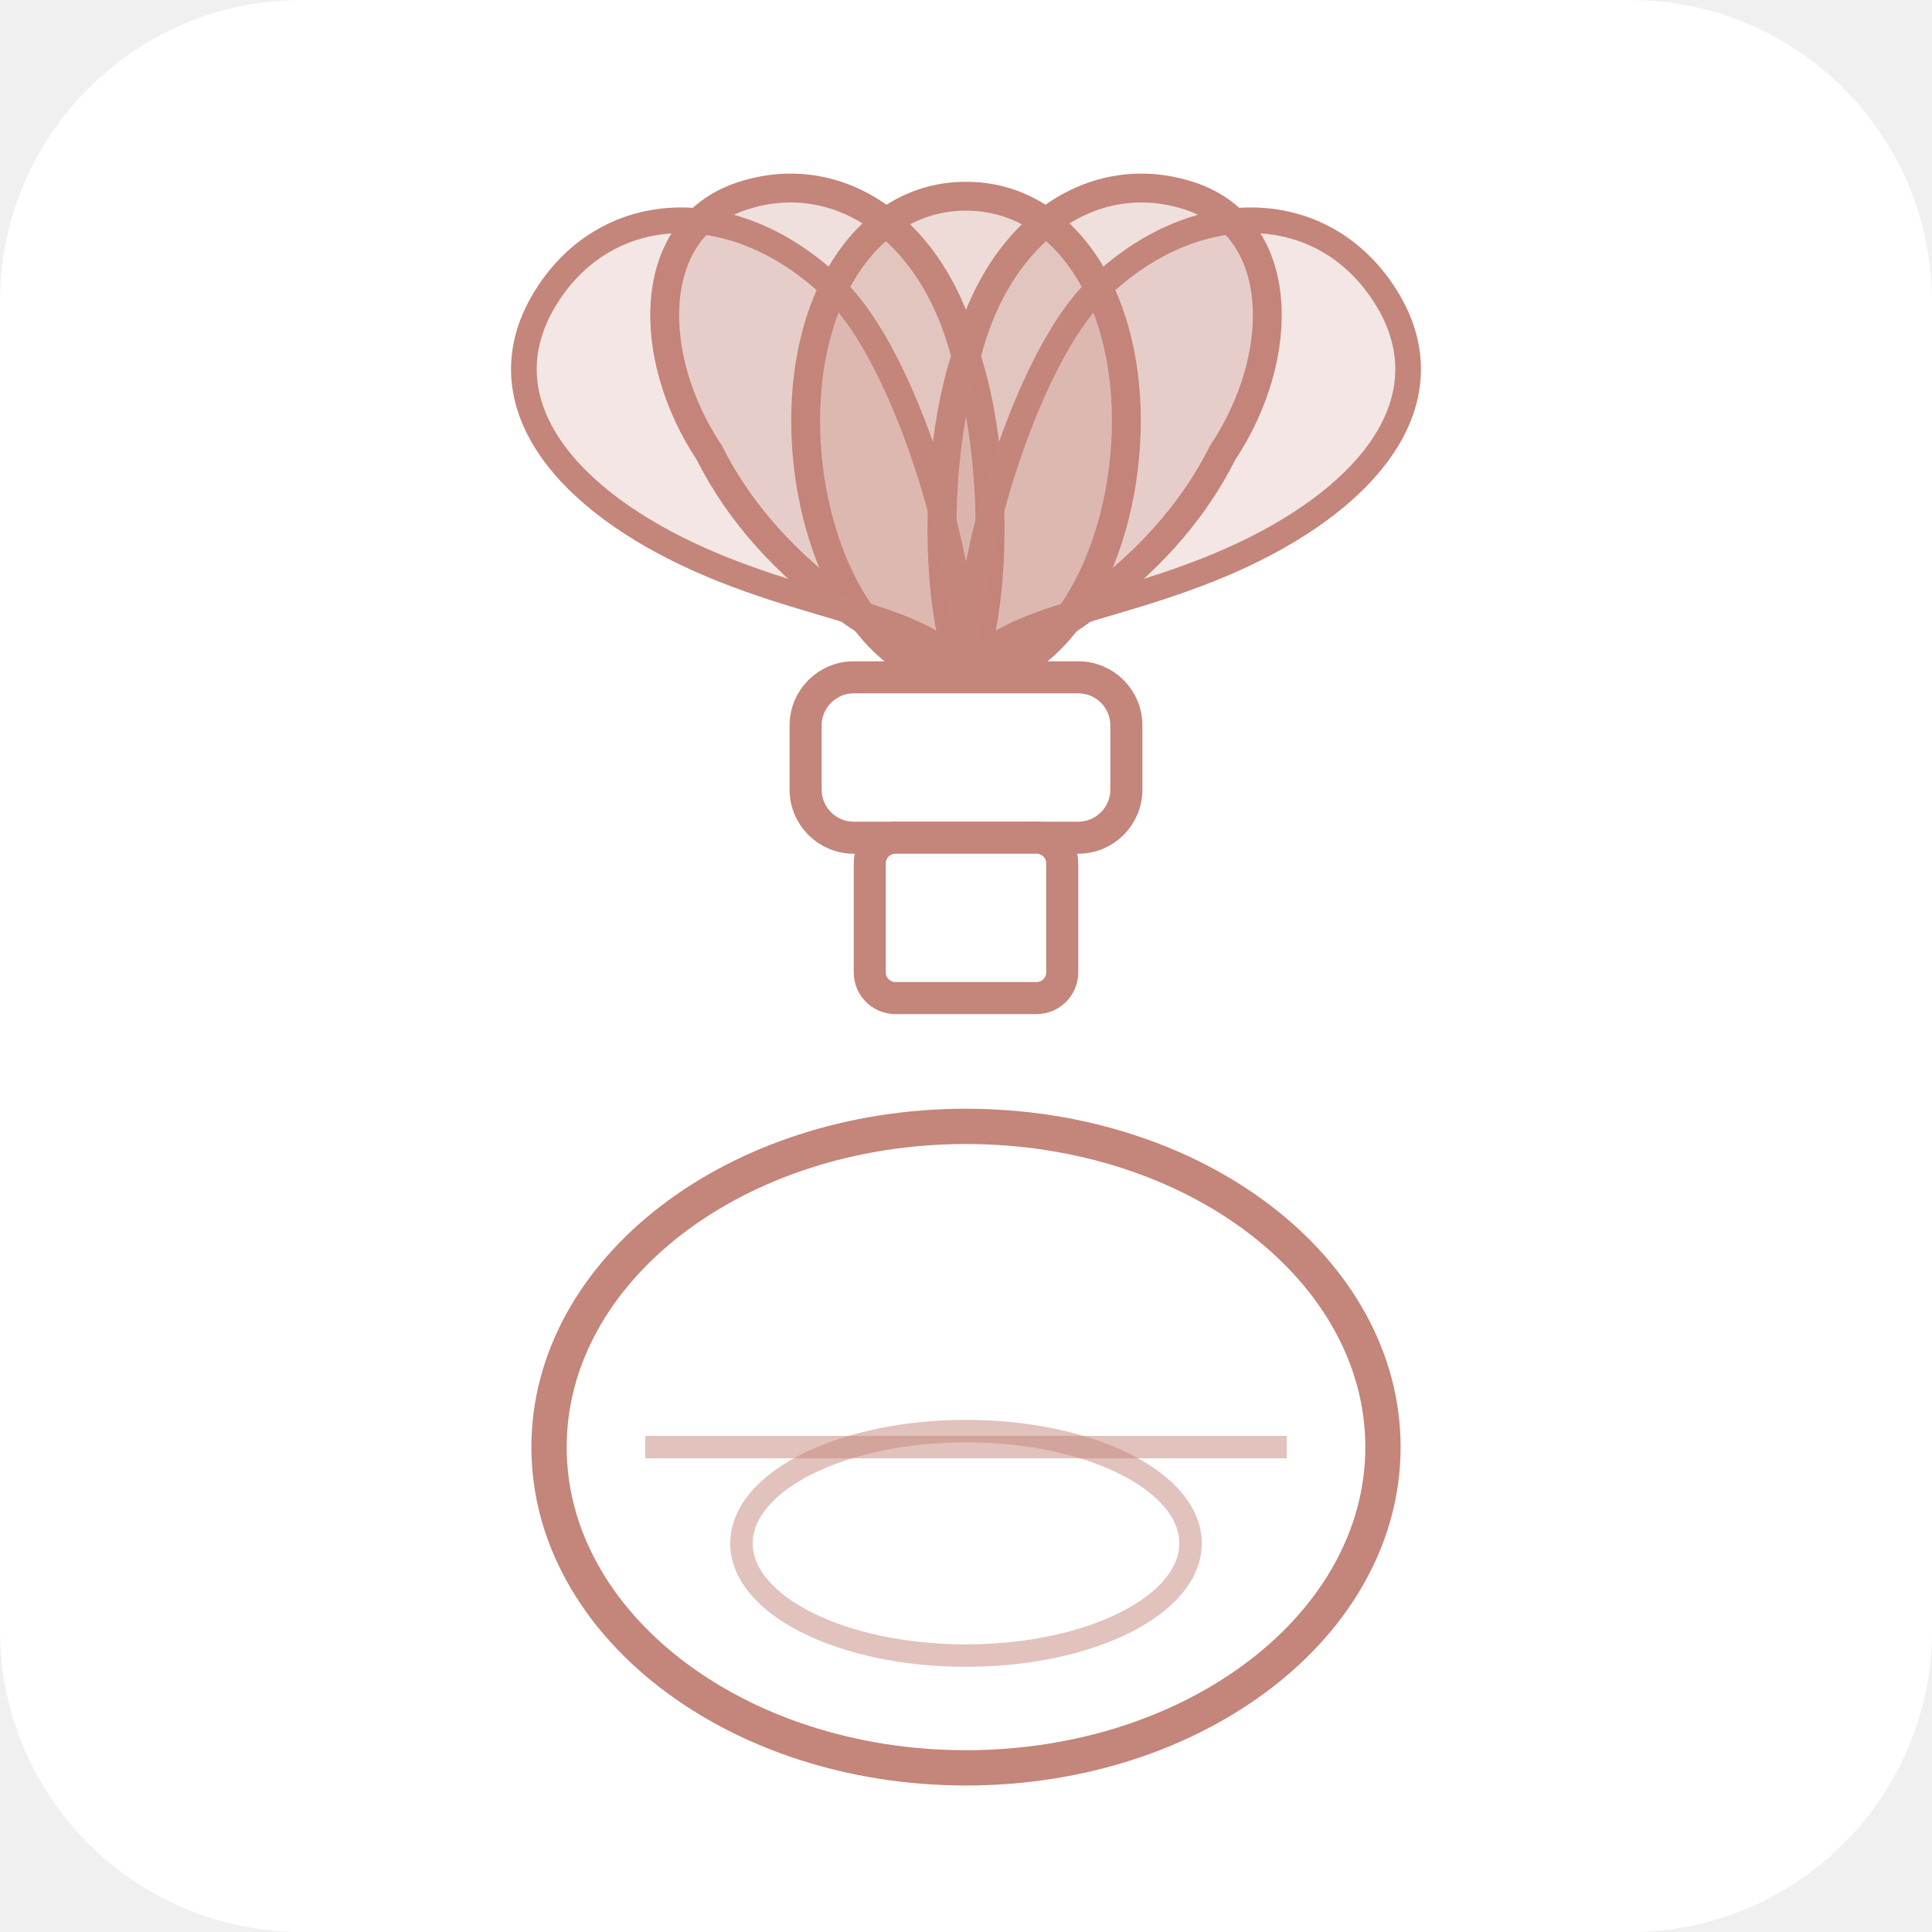
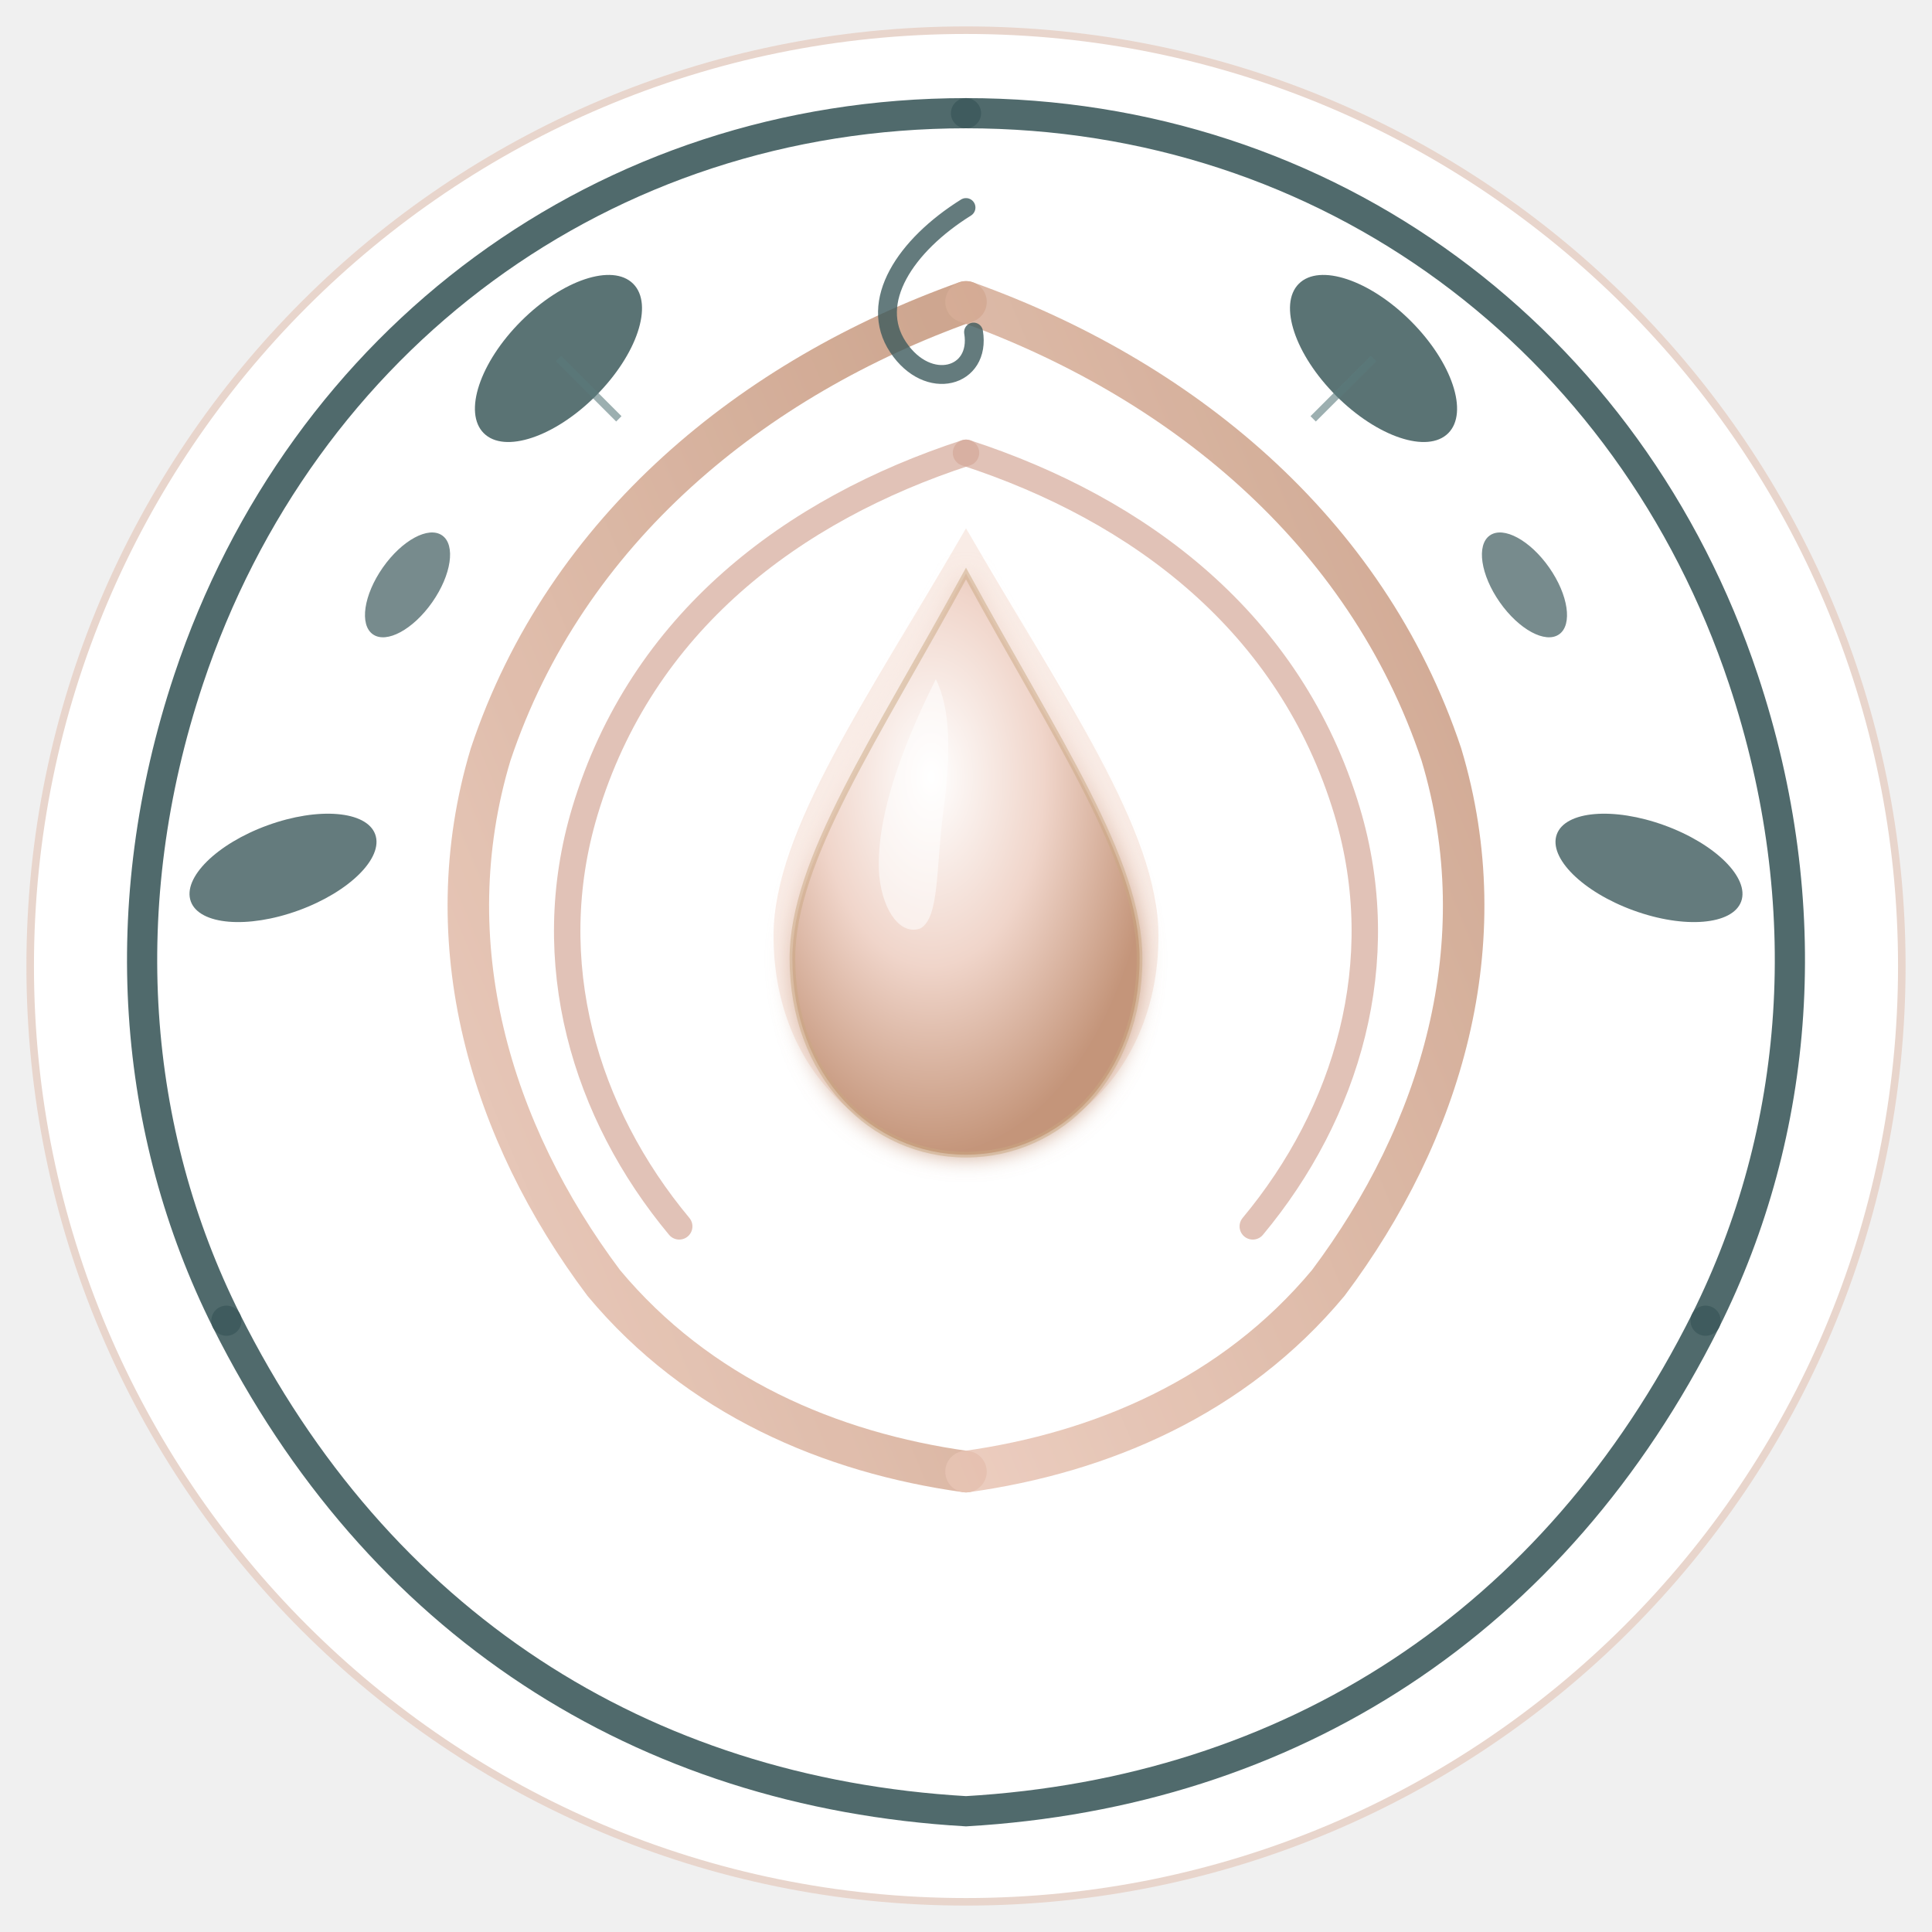
<svg xmlns="http://www.w3.org/2000/svg" viewBox="0 0 512 512" width="512" height="512">
-   <rect width="512" height="512" rx="80" fill="#ffffff" />
-   <g transform="translate(256,256) scale(8.5) translate(-22,-28)">
-     <path d="M22 19 C19 19 17 15 17 11 C17 7 19 4 22 4 C25 4 27 7 27 11 C27 15 25 19 22 19Z" fill="#C4857A" fill-opacity="0.3" stroke="#C4857A" stroke-width="0.9" />
-     <path d="M22 19 C20 18 16 16 14 12 C12 9 12 5 15 4 C18 3 21 5 22 9 C23 12 23 17 22 19Z" fill="#C4857A" fill-opacity="0.25" stroke="#C4857A" stroke-width="0.9" />
-     <path d="M22 19 C24 18 28 16 30 12 C32 9 32 5 29 4 C26 3 23 5 22 9 C21 12 21 17 22 19Z" fill="#C4857A" fill-opacity="0.25" stroke="#C4857A" stroke-width="0.9" />
-     <path d="M22 19 C21 17 17 17 13 15 C9 13 7 10 9 7 C11 4 15 4 18 7 C20 9 22 15 22 19Z" fill="#C4857A" fill-opacity="0.2" stroke="#C4857A" stroke-width="0.8" />
-     <path d="M22 19 C23 17 27 17 31 15 C35 13 37 10 35 7 C33 4 29 4 26 7 C24 9 22 15 22 19Z" fill="#C4857A" fill-opacity="0.2" stroke="#C4857A" stroke-width="0.8" />
-     <rect x="17" y="19" width="10" height="5" rx="1.5" fill="white" stroke="#C4857A" stroke-width="1" />
-     <rect x="19" y="24" width="6" height="5" rx="0.8" fill="white" stroke="#C4857A" stroke-width="1" />
-     <ellipse cx="22" cy="43" rx="13" ry="10" fill="white" stroke="#C4857A" stroke-width="1.1" />
-     <line x1="12" y1="43" x2="32" y2="43" stroke="#C4857A" stroke-width="0.7" opacity="0.5" />
-     <ellipse cx="22" cy="46" rx="7" ry="3.5" fill="none" stroke="#C4857A" stroke-width="0.7" opacity="0.5" />
-   </g>
+   <defs>
+     <radialGradient id="dropGrad" cx="40%" cy="35%" r="65%">
+       <stop offset="0%" stop-color="#ffffff" />
+       <stop offset="50%" stop-color="#F0D5CA" />
+       <stop offset="100%" stop-color="#C4957A" />
+     </radialGradient>
+     <linearGradient id="swirl2" x1="100%" y1="0%" x2="0%" y2="100%">
+       <stop offset="0%" stop-color="#C4957A" />
+       <stop offset="100%" stop-color="#E8C4B4" />
+     </linearGradient>
+     <filter id="glow">
+       <feGaussianBlur stdDeviation="3" result="blur" />
+       <feMerge>
+         <feMergeNode in="blur" />
+         <feMergeNode in="SourceGraphic" />
+       </feMerge>
+     </filter>
+   </defs>
+   <circle cx="256" cy="256" r="248" fill="#ffffff" stroke="#E8D5CC" stroke-width="2" />
+   <path d="M 256 30 C 160 30, 80 90, 50 180 C 30 240, 35 300, 60 350" fill="none" stroke="#3D5A5C" stroke-width="8" stroke-linecap="round" opacity="0.9" />
+   <path d="M 256 30 C 352 30, 432 90, 462 180 C 482 240, 477 300, 452 350" fill="none" stroke="#3D5A5C" stroke-width="8" stroke-linecap="round" opacity="0.9" />
+   <path d="M 60 350 C 100 430, 170 475, 256 480 C 342 475, 412 430, 452 350" fill="none" stroke="#3D5A5C" stroke-width="8" stroke-linecap="round" opacity="0.9" />
+   <path d="M 256 80 C 200 100, 150 140, 130 200 C 115 250, 130 300, 160 340 C 185 370, 220 385, 256 390" fill="none" stroke="url(#swirl2)" stroke-width="11" stroke-linecap="round" opacity="0.85" />
+   <path d="M 256 80 C 312 100, 362 140, 382 200 C 397 250, 382 300, 352 340 C 327 370, 292 385, 256 390" fill="none" stroke="url(#swirl2)" stroke-width="11" stroke-linecap="round" opacity="0.85" />
+   <path d="M 256 120 C 210 135, 170 165, 155 215 C 143 255, 155 295, 180 325" fill="none" stroke="#D4A898" stroke-width="7" stroke-linecap="round" opacity="0.7" />
+   <path d="M 256 120 C 302 135, 342 165, 357 215 C 369 255, 357 295, 332 325" fill="none" stroke="#D4A898" stroke-width="7" stroke-linecap="round" opacity="0.7" />
+   <ellipse cx="148" cy="95" rx="28" ry="14" fill="#3D5A5C" opacity="0.85" transform="rotate(-45 148 95)" />
+   <line x1="148" y1="95" x2="164" y2="111" stroke="#5A7A7C" stroke-width="2" opacity="0.6" />
+   <ellipse cx="364" cy="95" rx="28" ry="14" fill="#3D5A5C" opacity="0.85" transform="rotate(45 364 95)" />
+   <line x1="364" y1="95" x2="348" y2="111" stroke="#5A7A7C" stroke-width="2" opacity="0.6" />
+   <ellipse cx="75" cy="230" rx="26" ry="12" fill="#3D5A5C" opacity="0.8" transform="rotate(-20 75 230)" />
+   <ellipse cx="437" cy="230" rx="26" ry="12" fill="#3D5A5C" opacity="0.8" transform="rotate(20 437 230)" />
+   <ellipse cx="108" cy="155" rx="16" ry="8" fill="#3D5A5C" opacity="0.7" transform="rotate(-55 108 155)" />
+   <ellipse cx="404" cy="155" rx="16" ry="8" fill="#3D5A5C" opacity="0.7" transform="rotate(55 404 155)" />
+   <path d="M 256 55 C 240 65, 230 80, 238 92 C 246 104, 260 100, 258 88" fill="none" stroke="#3D5A5C" stroke-width="5" stroke-linecap="round" opacity="0.8" />
+   <path d="M 256 140 C 230 185, 205 220, 205 248 C 205 282, 228 305, 256 305 C 284 305, 307 282, 307 248 C 307 220, 282 185, 256 140 Z" fill="#F0D0C0" opacity="0.4" />
+   <path d="M 256 152 C 232 196, 210 228, 210 254 C 210 285, 231 306, 256 306 C 281 306, 302 285, 302 254 C 302 228, 280 196, 256 152 Z" fill="url(#dropGrad)" filter="url(#glow)" />
+   <path d="M 248 180 C 238 200, 232 218, 233 232 C 234 242, 239 248, 244 246 C 249 243, 248 230, 250 215 C 252 200, 252 188, 248 180 Z" fill="#ffffff" opacity="0.55" />
+   <path d="M 256 152 C 232 196, 210 228, 210 254 C 210 285, 231 306, 256 306 C 281 306, 302 285, 302 254 C 302 228, 280 196, 256 152 Z" fill="none" stroke="#C9A882" stroke-width="1.5" opacity="0.5" />
</svg>
